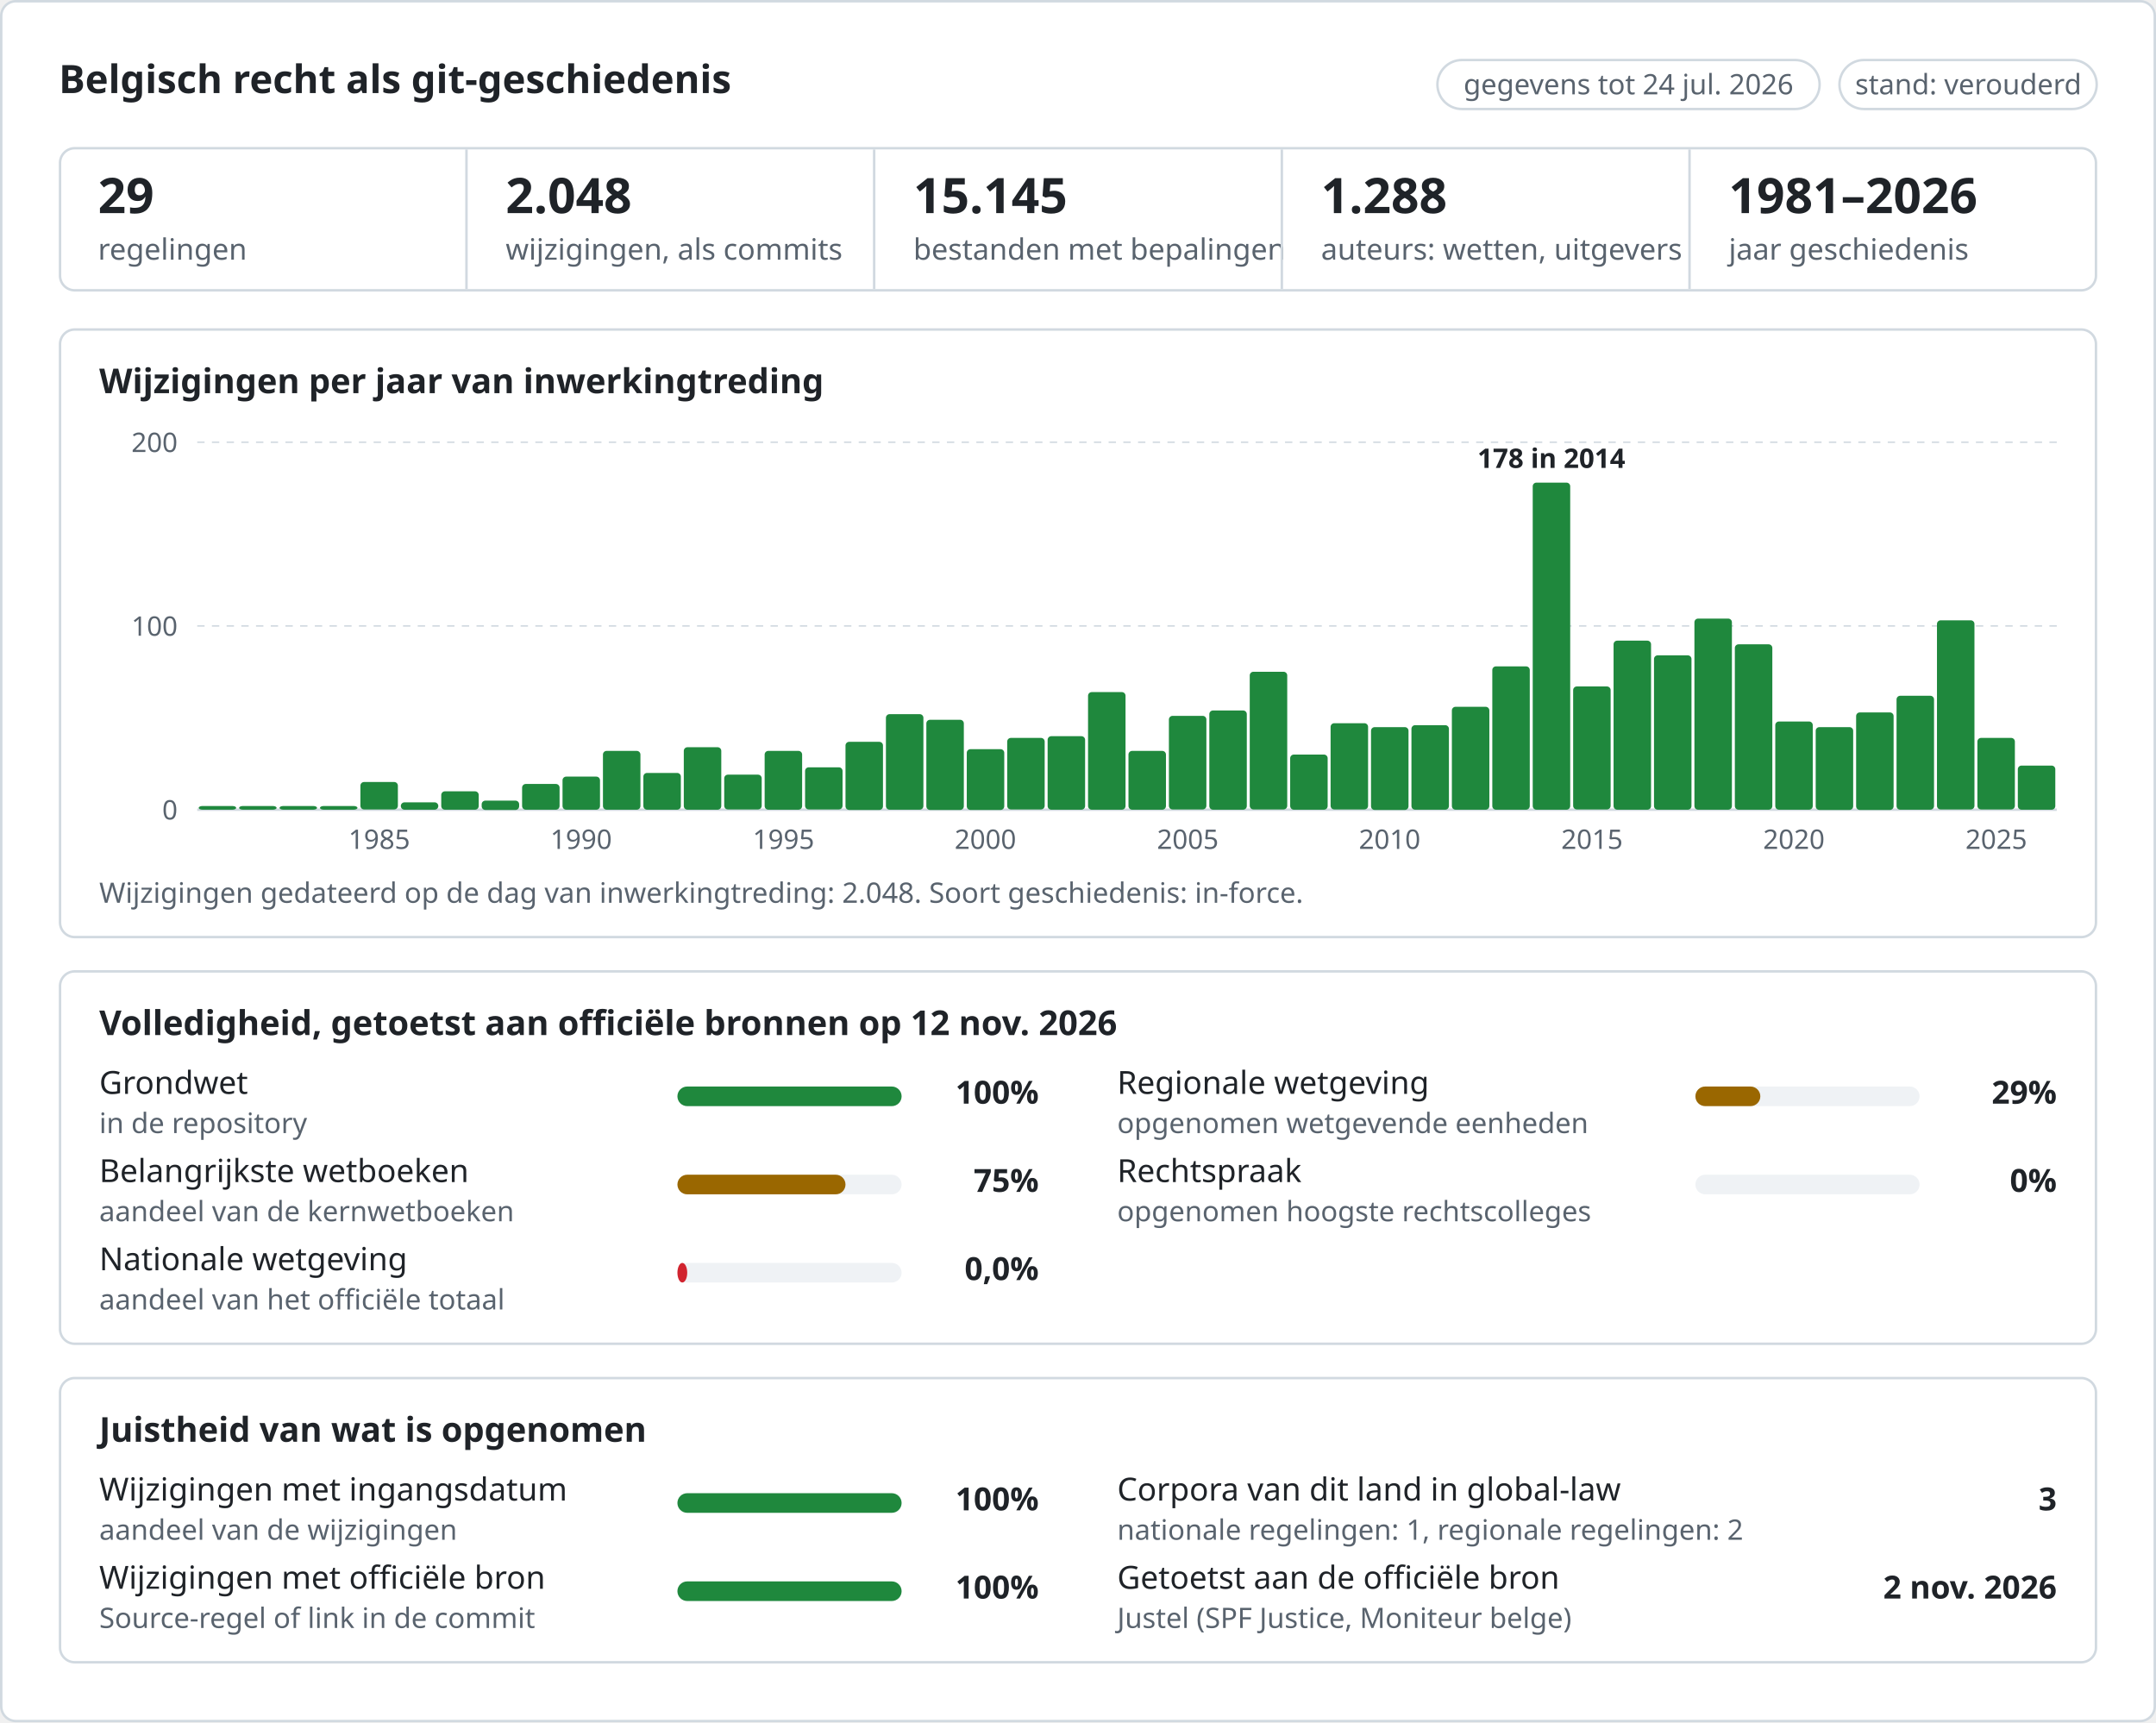
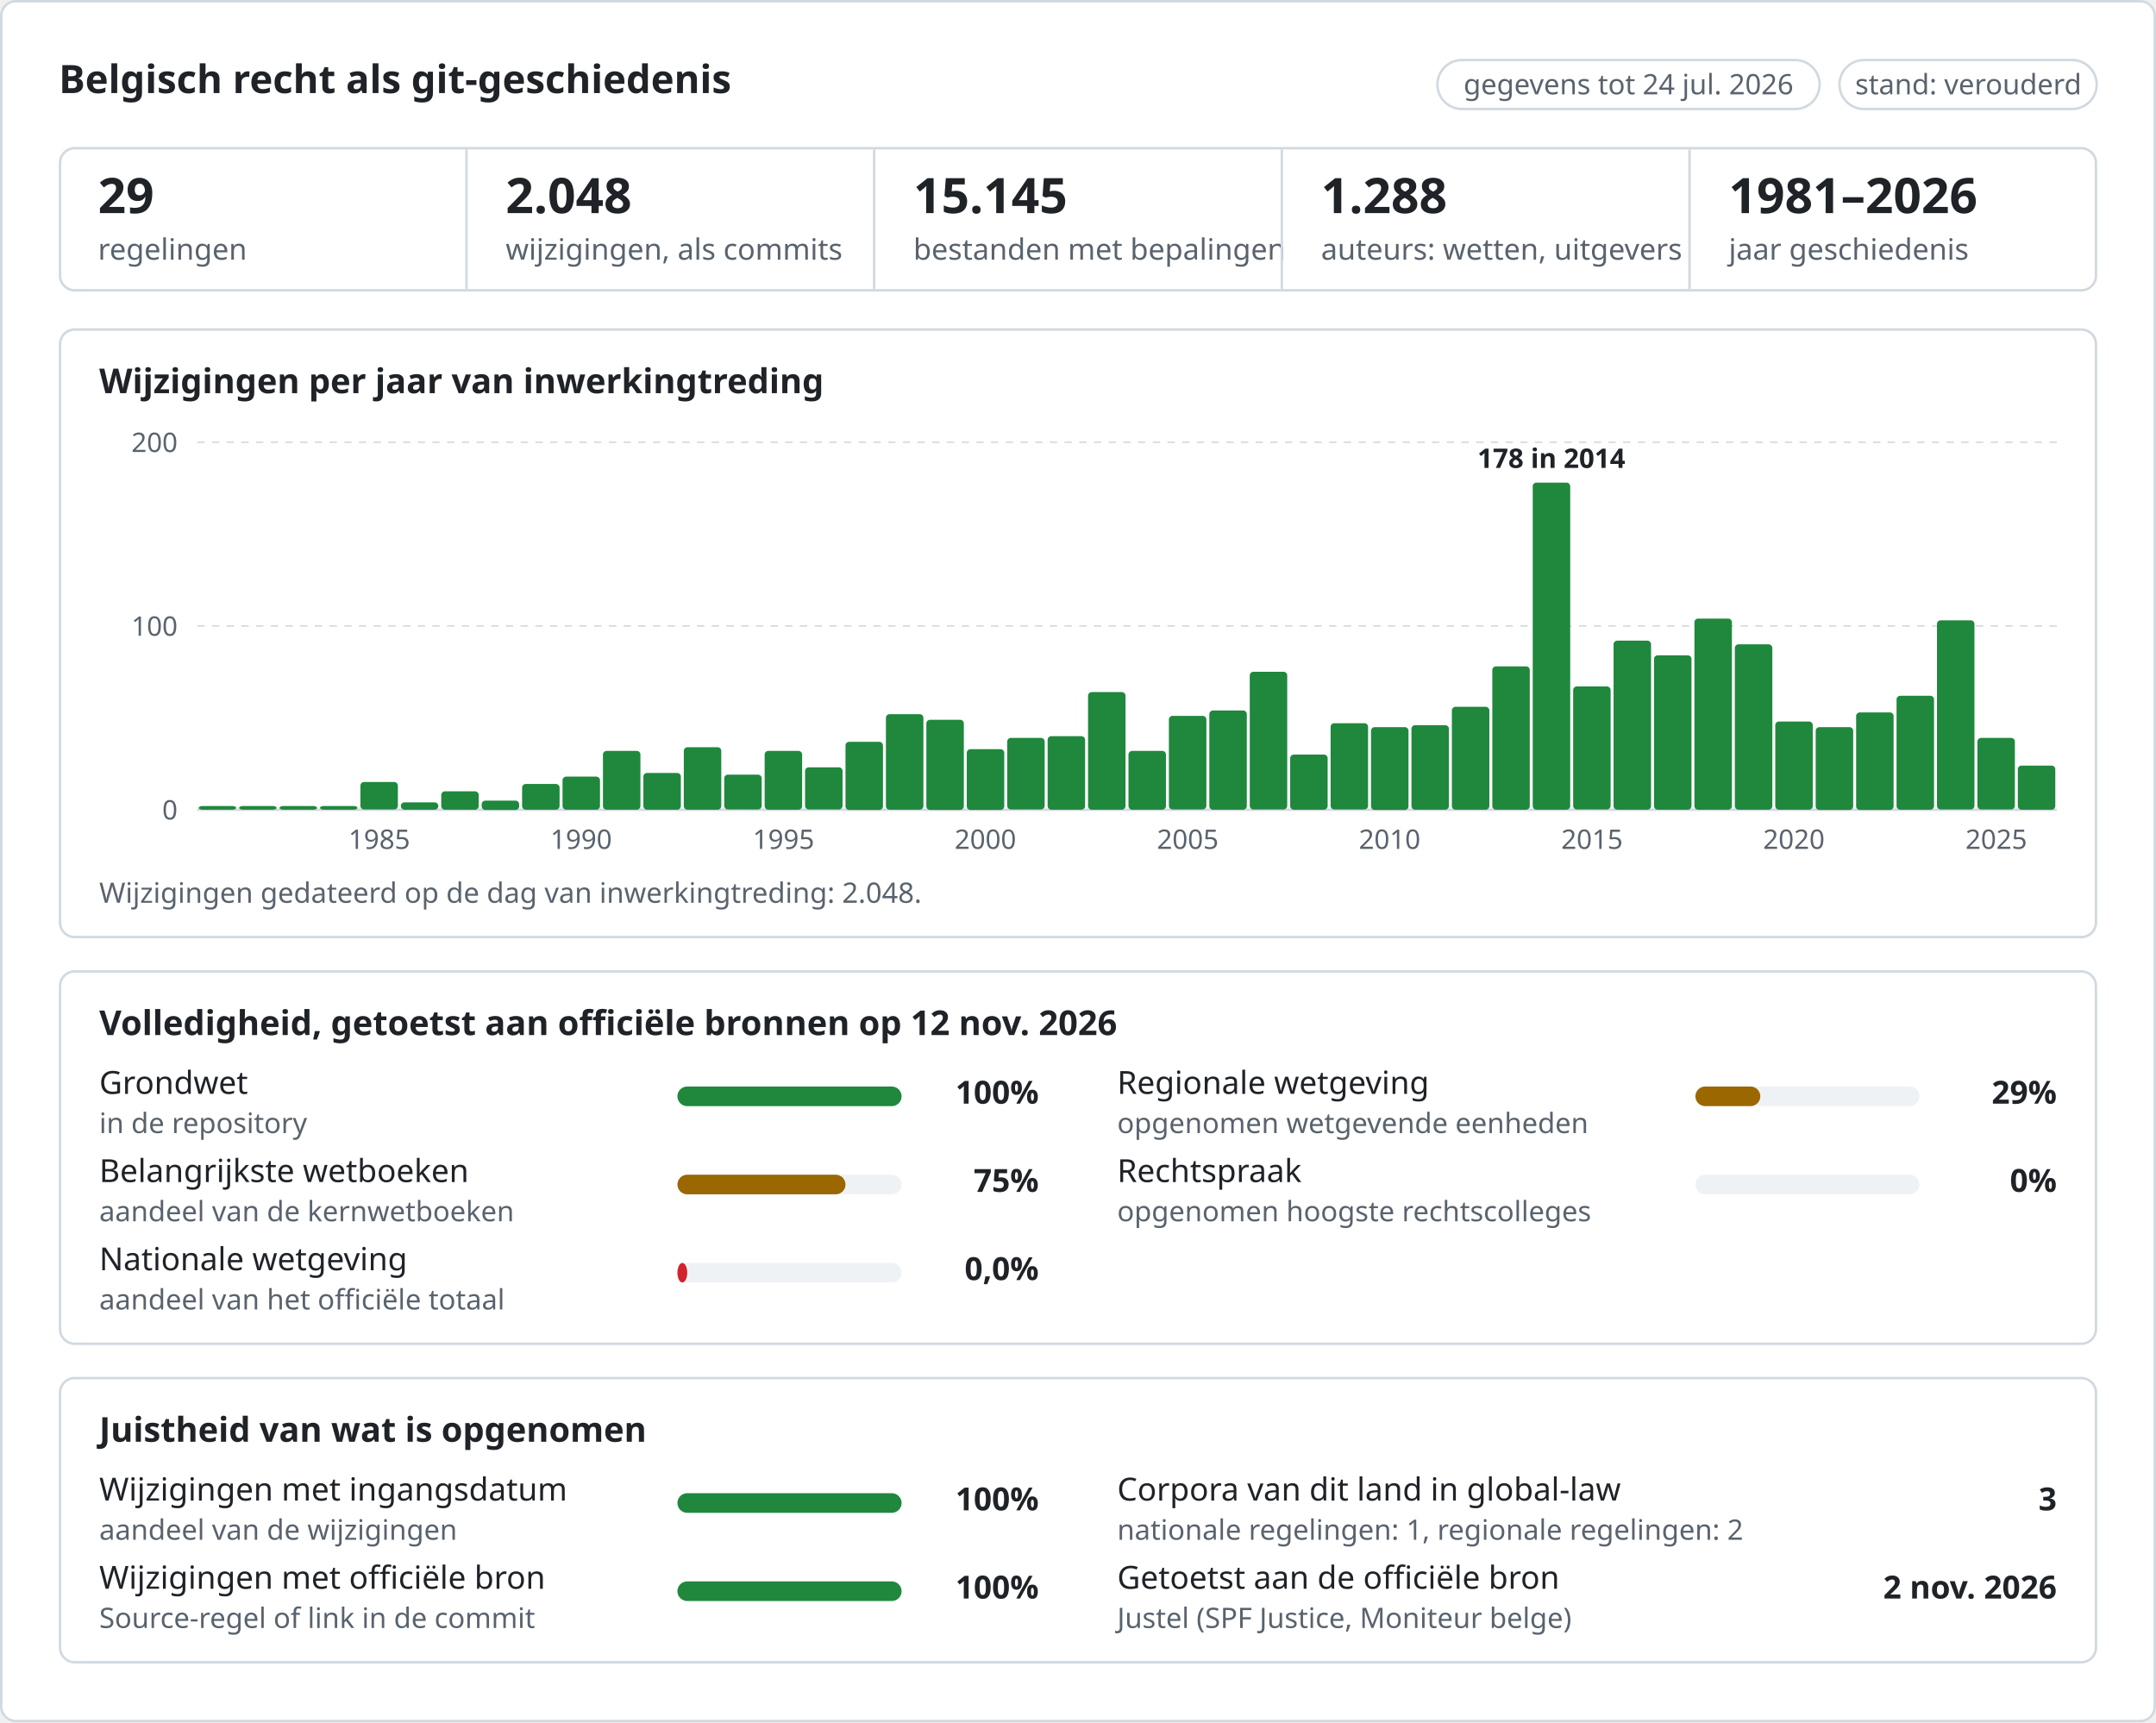
<svg xmlns="http://www.w3.org/2000/svg" width="880" height="703" viewBox="0 0 880 703" font-family="-apple-system,BlinkMacSystemFont,Segoe UI,Noto Sans,Helvetica,Arial,sans-serif">
  <rect x="0.5" y="0.5" width="879" height="702" rx="6" fill="#ffffff" stroke="#d1d9e0" />
  <text x="24" y="38" font-size="16" font-weight="600" fill="#1f2328">Belgisch recht als git-geschiedenis</text>
  <rect x="586.7" y="24.5" width="156" height="20" rx="10" fill="none" stroke="#d1d9e0" />
  <text x="664.7" y="38.5" font-size="11.5" font-weight="500" text-anchor="middle" fill="#59636e">gegevens tot 24 jul. 2026</text>
  <rect x="750.8" y="24.5" width="105" height="20" rx="10" fill="none" stroke="#d1d9e0" />
  <text x="803.4" y="38.5" font-size="11.5" font-weight="500" text-anchor="middle" fill="#59636e">stand: verouderd</text>
  <rect x="24.5" y="60.5" width="831" height="58" rx="6" fill="#ffffff" stroke="#d1d9e0" />
  <text x="40.0" y="87" font-size="20" font-weight="600" fill="#1f2328">29</text>
  <text x="40.0" y="106" font-size="12" fill="#59636e">regelingen</text>
  <line x1="190.4" y1="61" x2="190.4" y2="118" stroke="#d1d9e0" />
  <text x="206.4" y="87" font-size="20" font-weight="600" fill="#1f2328">2.048</text>
  <text x="206.4" y="106" font-size="12" fill="#59636e">wijzigingen, als commits</text>
  <line x1="356.8" y1="61" x2="356.8" y2="118" stroke="#d1d9e0" />
  <text x="372.8" y="87" font-size="20" font-weight="600" fill="#1f2328">15.145</text>
  <text x="372.8" y="106" font-size="12" fill="#59636e">bestanden met bepalingen</text>
  <line x1="523.2" y1="61" x2="523.2" y2="118" stroke="#d1d9e0" />
  <text x="539.2" y="87" font-size="20" font-weight="600" fill="#1f2328">1.288</text>
  <text x="539.2" y="106" font-size="12" fill="#59636e">auteurs: wetten, uitgevers</text>
  <line x1="689.6" y1="61" x2="689.6" y2="118" stroke="#d1d9e0" />
  <text x="705.6" y="87" font-size="20" font-weight="600" fill="#1f2328">1981–2026</text>
  <text x="705.6" y="106" font-size="12" fill="#59636e">jaar geschiedenis</text>
  <rect x="24.5" y="134.5" width="831" height="248" rx="6" fill="#ffffff" stroke="#d1d9e0" />
  <text x="40.5" y="160.5" font-size="14" font-weight="600" fill="#1f2328">Wijzigingen per jaar van inwerkingtreding</text>
  <line x1="80.5" y1="330.5" x2="839.5" y2="330.5" stroke="#d1d9e0" stroke-width="1" />
  <text x="72.5" y="334.5" font-size="11" text-anchor="end" fill="#59636e">0</text>
  <line x1="80.5" y1="255.5" x2="839.5" y2="255.5" stroke="#d1d9e0" stroke-width="0.6" stroke-dasharray="3 3" />
  <text x="72.5" y="259.5" font-size="11" text-anchor="end" fill="#59636e">100</text>
  <line x1="80.5" y1="180.5" x2="839.5" y2="180.5" stroke="#d1d9e0" stroke-width="0.6" stroke-dasharray="3 3" />
  <text x="72.5" y="184.5" font-size="11" text-anchor="end" fill="#59636e">200</text>
  <rect x="81.10" y="329.0" width="15.30" height="1.5" rx="1.5" fill="#1f883d" />
  <rect x="97.60" y="329.0" width="15.30" height="1.5" rx="1.5" fill="#1f883d" />
  <rect x="114.10" y="329.0" width="15.30" height="1.5" rx="1.5" fill="#1f883d" />
  <rect x="130.60" y="329.0" width="15.30" height="1.5" rx="1.5" fill="#1f883d" />
  <rect x="147.10" y="319.2" width="15.30" height="11.2" rx="1.5" fill="#1f883d" />
  <text x="154.8" y="346.5" font-size="11" text-anchor="middle" fill="#59636e">1985</text>
  <rect x="163.60" y="327.5" width="15.30" height="3.0" rx="1.5" fill="#1f883d" />
  <rect x="180.10" y="323.0" width="15.30" height="7.5" rx="1.5" fill="#1f883d" />
  <rect x="196.60" y="326.8" width="15.30" height="3.8" rx="1.5" fill="#1f883d" />
  <rect x="213.10" y="320.0" width="15.30" height="10.5" rx="1.5" fill="#1f883d" />
  <rect x="229.60" y="317.0" width="15.30" height="13.5" rx="1.5" fill="#1f883d" />
  <text x="237.2" y="346.5" font-size="11" text-anchor="middle" fill="#59636e">1990</text>
  <rect x="246.10" y="306.5" width="15.30" height="24.0" rx="1.5" fill="#1f883d" />
  <rect x="262.60" y="315.5" width="15.30" height="15.0" rx="1.5" fill="#1f883d" />
  <rect x="279.10" y="305.0" width="15.30" height="25.5" rx="1.5" fill="#1f883d" />
  <rect x="295.60" y="316.2" width="15.30" height="14.2" rx="1.5" fill="#1f883d" />
  <rect x="312.10" y="306.5" width="15.30" height="24.0" rx="1.5" fill="#1f883d" />
  <text x="319.8" y="346.5" font-size="11" text-anchor="middle" fill="#59636e">1995</text>
  <rect x="328.60" y="313.2" width="15.30" height="17.2" rx="1.5" fill="#1f883d" />
  <rect x="345.10" y="302.8" width="15.30" height="27.8" rx="1.5" fill="#1f883d" />
  <rect x="361.60" y="291.5" width="15.30" height="39.0" rx="1.5" fill="#1f883d" />
  <rect x="378.10" y="293.8" width="15.30" height="36.8" rx="1.5" fill="#1f883d" />
  <rect x="394.60" y="305.8" width="15.30" height="24.8" rx="1.5" fill="#1f883d" />
  <text x="402.2" y="346.5" font-size="11" text-anchor="middle" fill="#59636e">2000</text>
  <rect x="411.10" y="301.2" width="15.30" height="29.2" rx="1.5" fill="#1f883d" />
  <rect x="427.60" y="300.5" width="15.30" height="30.0" rx="1.5" fill="#1f883d" />
  <rect x="444.10" y="282.5" width="15.30" height="48.0" rx="1.5" fill="#1f883d" />
  <rect x="460.60" y="306.5" width="15.30" height="24.0" rx="1.5" fill="#1f883d" />
  <rect x="477.10" y="292.2" width="15.30" height="38.2" rx="1.5" fill="#1f883d" />
  <text x="484.8" y="346.5" font-size="11" text-anchor="middle" fill="#59636e">2005</text>
  <rect x="493.60" y="290.0" width="15.30" height="40.5" rx="1.5" fill="#1f883d" />
  <rect x="510.10" y="274.2" width="15.30" height="56.2" rx="1.5" fill="#1f883d" />
  <rect x="526.60" y="308.0" width="15.30" height="22.5" rx="1.5" fill="#1f883d" />
  <rect x="543.10" y="295.2" width="15.30" height="35.2" rx="1.5" fill="#1f883d" />
  <rect x="559.60" y="296.8" width="15.30" height="33.8" rx="1.5" fill="#1f883d" />
  <text x="567.2" y="346.5" font-size="11" text-anchor="middle" fill="#59636e">2010</text>
  <rect x="576.10" y="296.0" width="15.30" height="34.5" rx="1.5" fill="#1f883d" />
  <rect x="592.60" y="288.5" width="15.30" height="42.0" rx="1.5" fill="#1f883d" />
  <rect x="609.10" y="272.0" width="15.30" height="58.5" rx="1.5" fill="#1f883d" />
  <rect x="625.60" y="197.0" width="15.30" height="133.5" rx="1.5" fill="#1f883d" />
  <text x="633.2" y="191.0" font-size="11" font-weight="600" text-anchor="middle" fill="#1f2328">178 in 2014</text>
  <rect x="642.10" y="280.2" width="15.30" height="50.2" rx="1.5" fill="#1f883d" />
  <text x="649.8" y="346.5" font-size="11" text-anchor="middle" fill="#59636e">2015</text>
  <rect x="658.60" y="261.5" width="15.30" height="69.0" rx="1.5" fill="#1f883d" />
  <rect x="675.10" y="267.5" width="15.30" height="63.0" rx="1.5" fill="#1f883d" />
  <rect x="691.60" y="252.5" width="15.30" height="78.0" rx="1.5" fill="#1f883d" />
  <rect x="708.10" y="263.0" width="15.30" height="67.5" rx="1.5" fill="#1f883d" />
  <rect x="724.60" y="294.5" width="15.30" height="36.0" rx="1.5" fill="#1f883d" />
  <text x="732.2" y="346.5" font-size="11" text-anchor="middle" fill="#59636e">2020</text>
  <rect x="741.10" y="296.8" width="15.30" height="33.8" rx="1.5" fill="#1f883d" />
  <rect x="757.60" y="290.8" width="15.30" height="39.8" rx="1.5" fill="#1f883d" />
  <rect x="774.10" y="284.0" width="15.30" height="46.5" rx="1.5" fill="#1f883d" />
  <rect x="790.60" y="253.2" width="15.30" height="77.2" rx="1.5" fill="#1f883d" />
  <rect x="807.10" y="301.2" width="15.30" height="29.2" rx="1.5" fill="#1f883d" />
  <text x="814.8" y="346.5" font-size="11" text-anchor="middle" fill="#59636e">2025</text>
  <rect x="823.60" y="312.5" width="15.30" height="18.0" rx="1.5" fill="#1f883d" />
-   <text x="40.5" y="368.5" font-size="11.5" fill="#59636e">Wijzigingen gedateerd op de dag van inwerkingtreding: 2.048. Soort geschiedenis: in-force.</text>
+   <text x="40.5" y="368.5" font-size="11.5" fill="#59636e">Wijzigingen gedateerd op de dag van inwerkingtreding: 2.048.</text>
  <rect x="24.5" y="396.5" width="831" height="152" rx="6" fill="#ffffff" stroke="#d1d9e0" />
  <text x="40.5" y="422.5" font-size="14" font-weight="600" fill="#1f2328">Volledigheid, getoetst aan officiële bronnen op 12 nov. 2026</text>
  <text x="40.5" y="446.5" font-size="13" fill="#1f2328">Grondwet</text>
  <text x="40.5" y="462.5" font-size="11.5" fill="#59636e">in de repository</text>
  <g>
    <rect x="276.5" y="443.5" width="91.5" height="8" rx="4" fill="#eff2f5" />
    <rect x="276.5" y="443.5" width="91.5" height="8" rx="4" fill="#1f883d" />
  </g>
  <text x="424.0" y="450.5" font-size="13" font-weight="600" text-anchor="end" fill="#1f2328">100%</text>
  <text x="40.5" y="482.5" font-size="13" fill="#1f2328">Belangrijkste wetboeken</text>
  <text x="40.5" y="498.5" font-size="11.5" fill="#59636e">aandeel van de kernwetboeken</text>
  <g>
    <rect x="276.5" y="479.5" width="91.5" height="8" rx="4" fill="#eff2f5" />
    <rect x="276.5" y="479.5" width="68.6" height="8" rx="4" fill="#9a6700" />
  </g>
  <text x="424.0" y="486.5" font-size="13" font-weight="600" text-anchor="end" fill="#1f2328">75%</text>
  <text x="40.5" y="518.5" font-size="13" fill="#1f2328">Nationale wetgeving</text>
  <text x="40.5" y="534.5" font-size="11.5" fill="#59636e">aandeel van het officiële totaal</text>
  <g>
    <rect x="276.5" y="515.5" width="91.5" height="8" rx="4" fill="#eff2f5" />
    <rect x="276.5" y="515.5" width="4.0" height="8" rx="4" fill="#d1242f" />
  </g>
  <text x="424.0" y="522.5" font-size="13" font-weight="600" text-anchor="end" fill="#1f2328">0,0%</text>
  <text x="456.0" y="446.5" font-size="13" fill="#1f2328">Regionale wetgeving</text>
  <text x="456.0" y="462.5" font-size="11.5" fill="#59636e">opgenomen wetgevende eenheden</text>
  <g>
    <rect x="692.0" y="443.5" width="91.5" height="8" rx="4" fill="#eff2f5" />
    <rect x="692.0" y="443.5" width="26.5" height="8" rx="4" fill="#9a6700" />
  </g>
  <text x="839.5" y="450.5" font-size="13" font-weight="600" text-anchor="end" fill="#1f2328">29%</text>
  <text x="456.0" y="482.5" font-size="13" fill="#1f2328">Rechtspraak</text>
  <text x="456.0" y="498.5" font-size="11.5" fill="#59636e">opgenomen hoogste rechtscolleges</text>
  <g>
    <rect x="692.0" y="479.5" width="91.5" height="8" rx="4" fill="#eff2f5" />
  </g>
  <text x="839.5" y="486.5" font-size="13" font-weight="600" text-anchor="end" fill="#1f2328">0%</text>
  <rect x="24.5" y="562.5" width="831" height="116" rx="6" fill="#ffffff" stroke="#d1d9e0" />
  <text x="40.5" y="588.5" font-size="14" font-weight="600" fill="#1f2328">Juistheid van wat is opgenomen</text>
  <text x="40.5" y="612.5" font-size="13" fill="#1f2328">Wijzigingen met ingangsdatum</text>
  <text x="40.5" y="628.5" font-size="11.5" fill="#59636e">aandeel van de wijzigingen</text>
  <g>
    <rect x="276.5" y="609.5" width="91.5" height="8" rx="4" fill="#eff2f5" />
    <rect x="276.5" y="609.5" width="91.5" height="8" rx="4" fill="#1f883d" />
  </g>
  <text x="424.0" y="616.5" font-size="13" font-weight="600" text-anchor="end" fill="#1f2328">100%</text>
  <text x="40.5" y="648.5" font-size="13" fill="#1f2328">Wijzigingen met officiële bron</text>
  <text x="40.5" y="664.5" font-size="11.5" fill="#59636e">Source-regel of link in de commit</text>
  <g>
    <rect x="276.5" y="645.5" width="91.5" height="8" rx="4" fill="#eff2f5" />
    <rect x="276.5" y="645.5" width="91.5" height="8" rx="4" fill="#1f883d" />
  </g>
  <text x="424.0" y="652.5" font-size="13" font-weight="600" text-anchor="end" fill="#1f2328">100%</text>
  <text x="456.0" y="612.5" font-size="13" fill="#1f2328">Corpora van dit land in global-law</text>
  <text x="456.0" y="628.5" font-size="11.5" fill="#59636e">nationale regelingen: 1, regionale regelingen: 2</text>
  <text x="839.5" y="616.5" font-size="13" font-weight="600" text-anchor="end" fill="#1f2328">3</text>
  <text x="456.0" y="648.5" font-size="13" fill="#1f2328">Getoetst aan de officiële bron</text>
  <text x="456.0" y="664.5" font-size="11.5" fill="#59636e">Justel (SPF Justice, Moniteur belge)</text>
  <text x="839.5" y="652.5" font-size="13" font-weight="600" text-anchor="end" fill="#1f2328">2 nov. 2026</text>
</svg>
